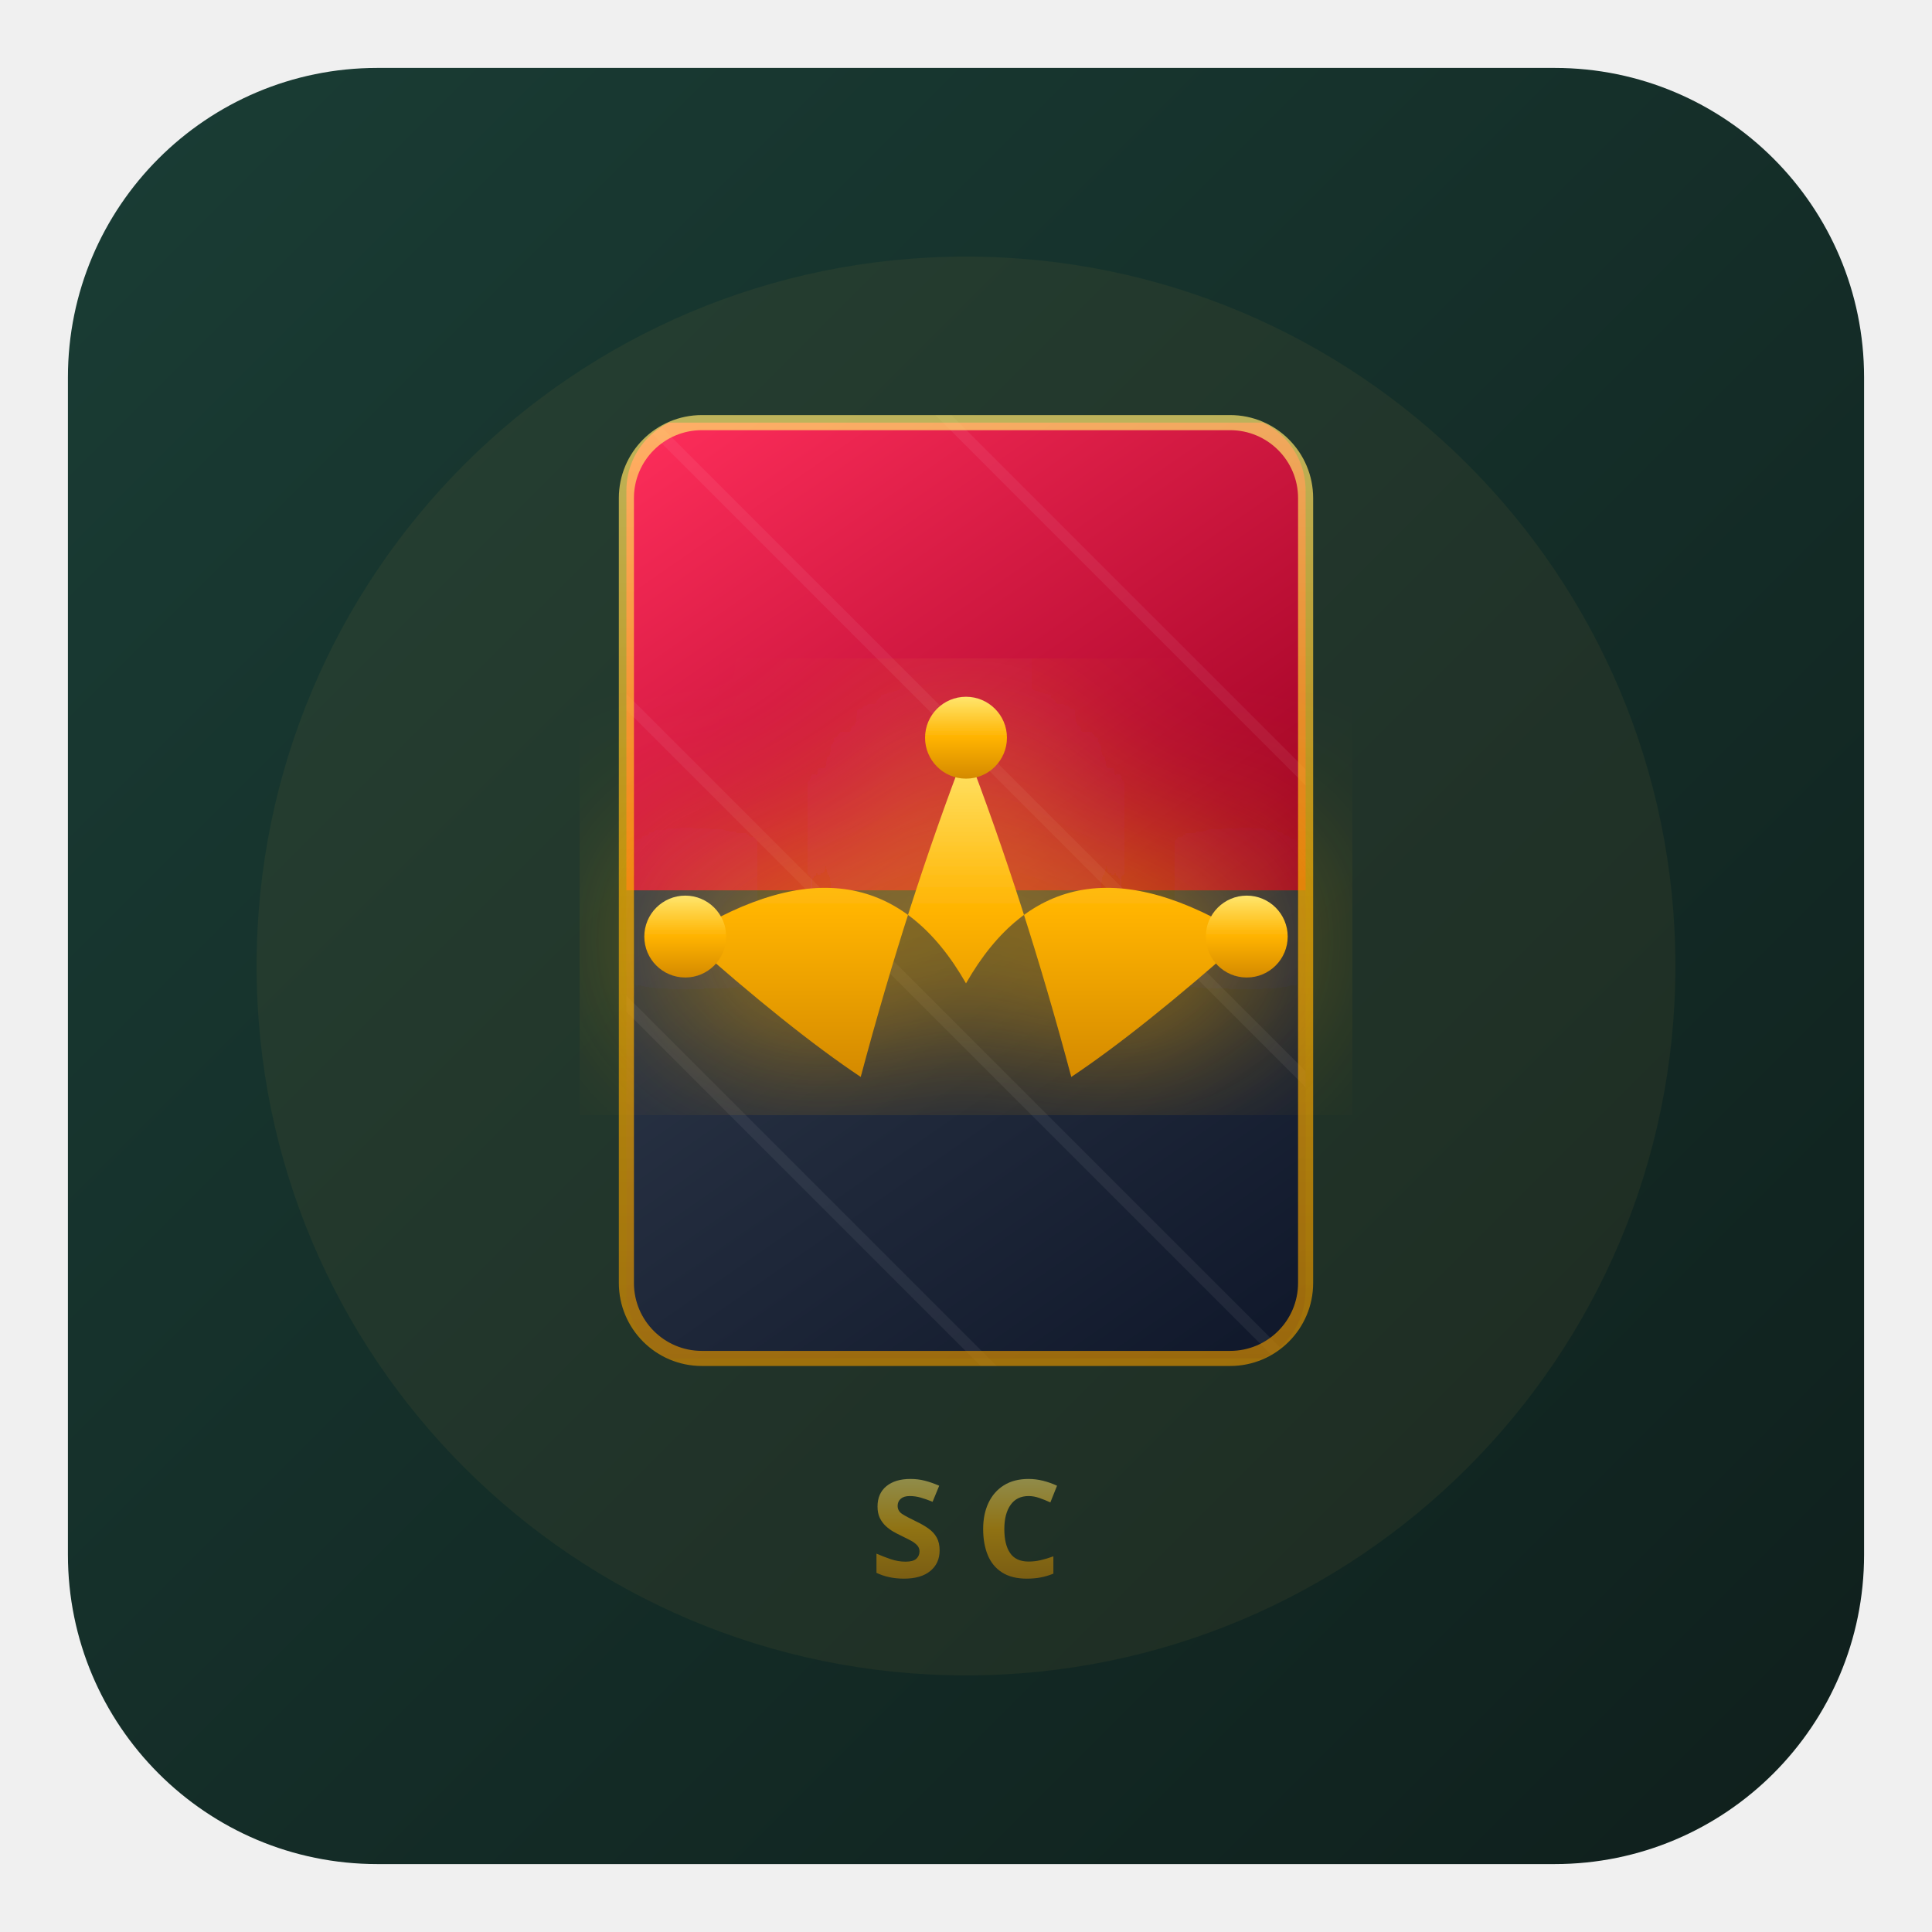
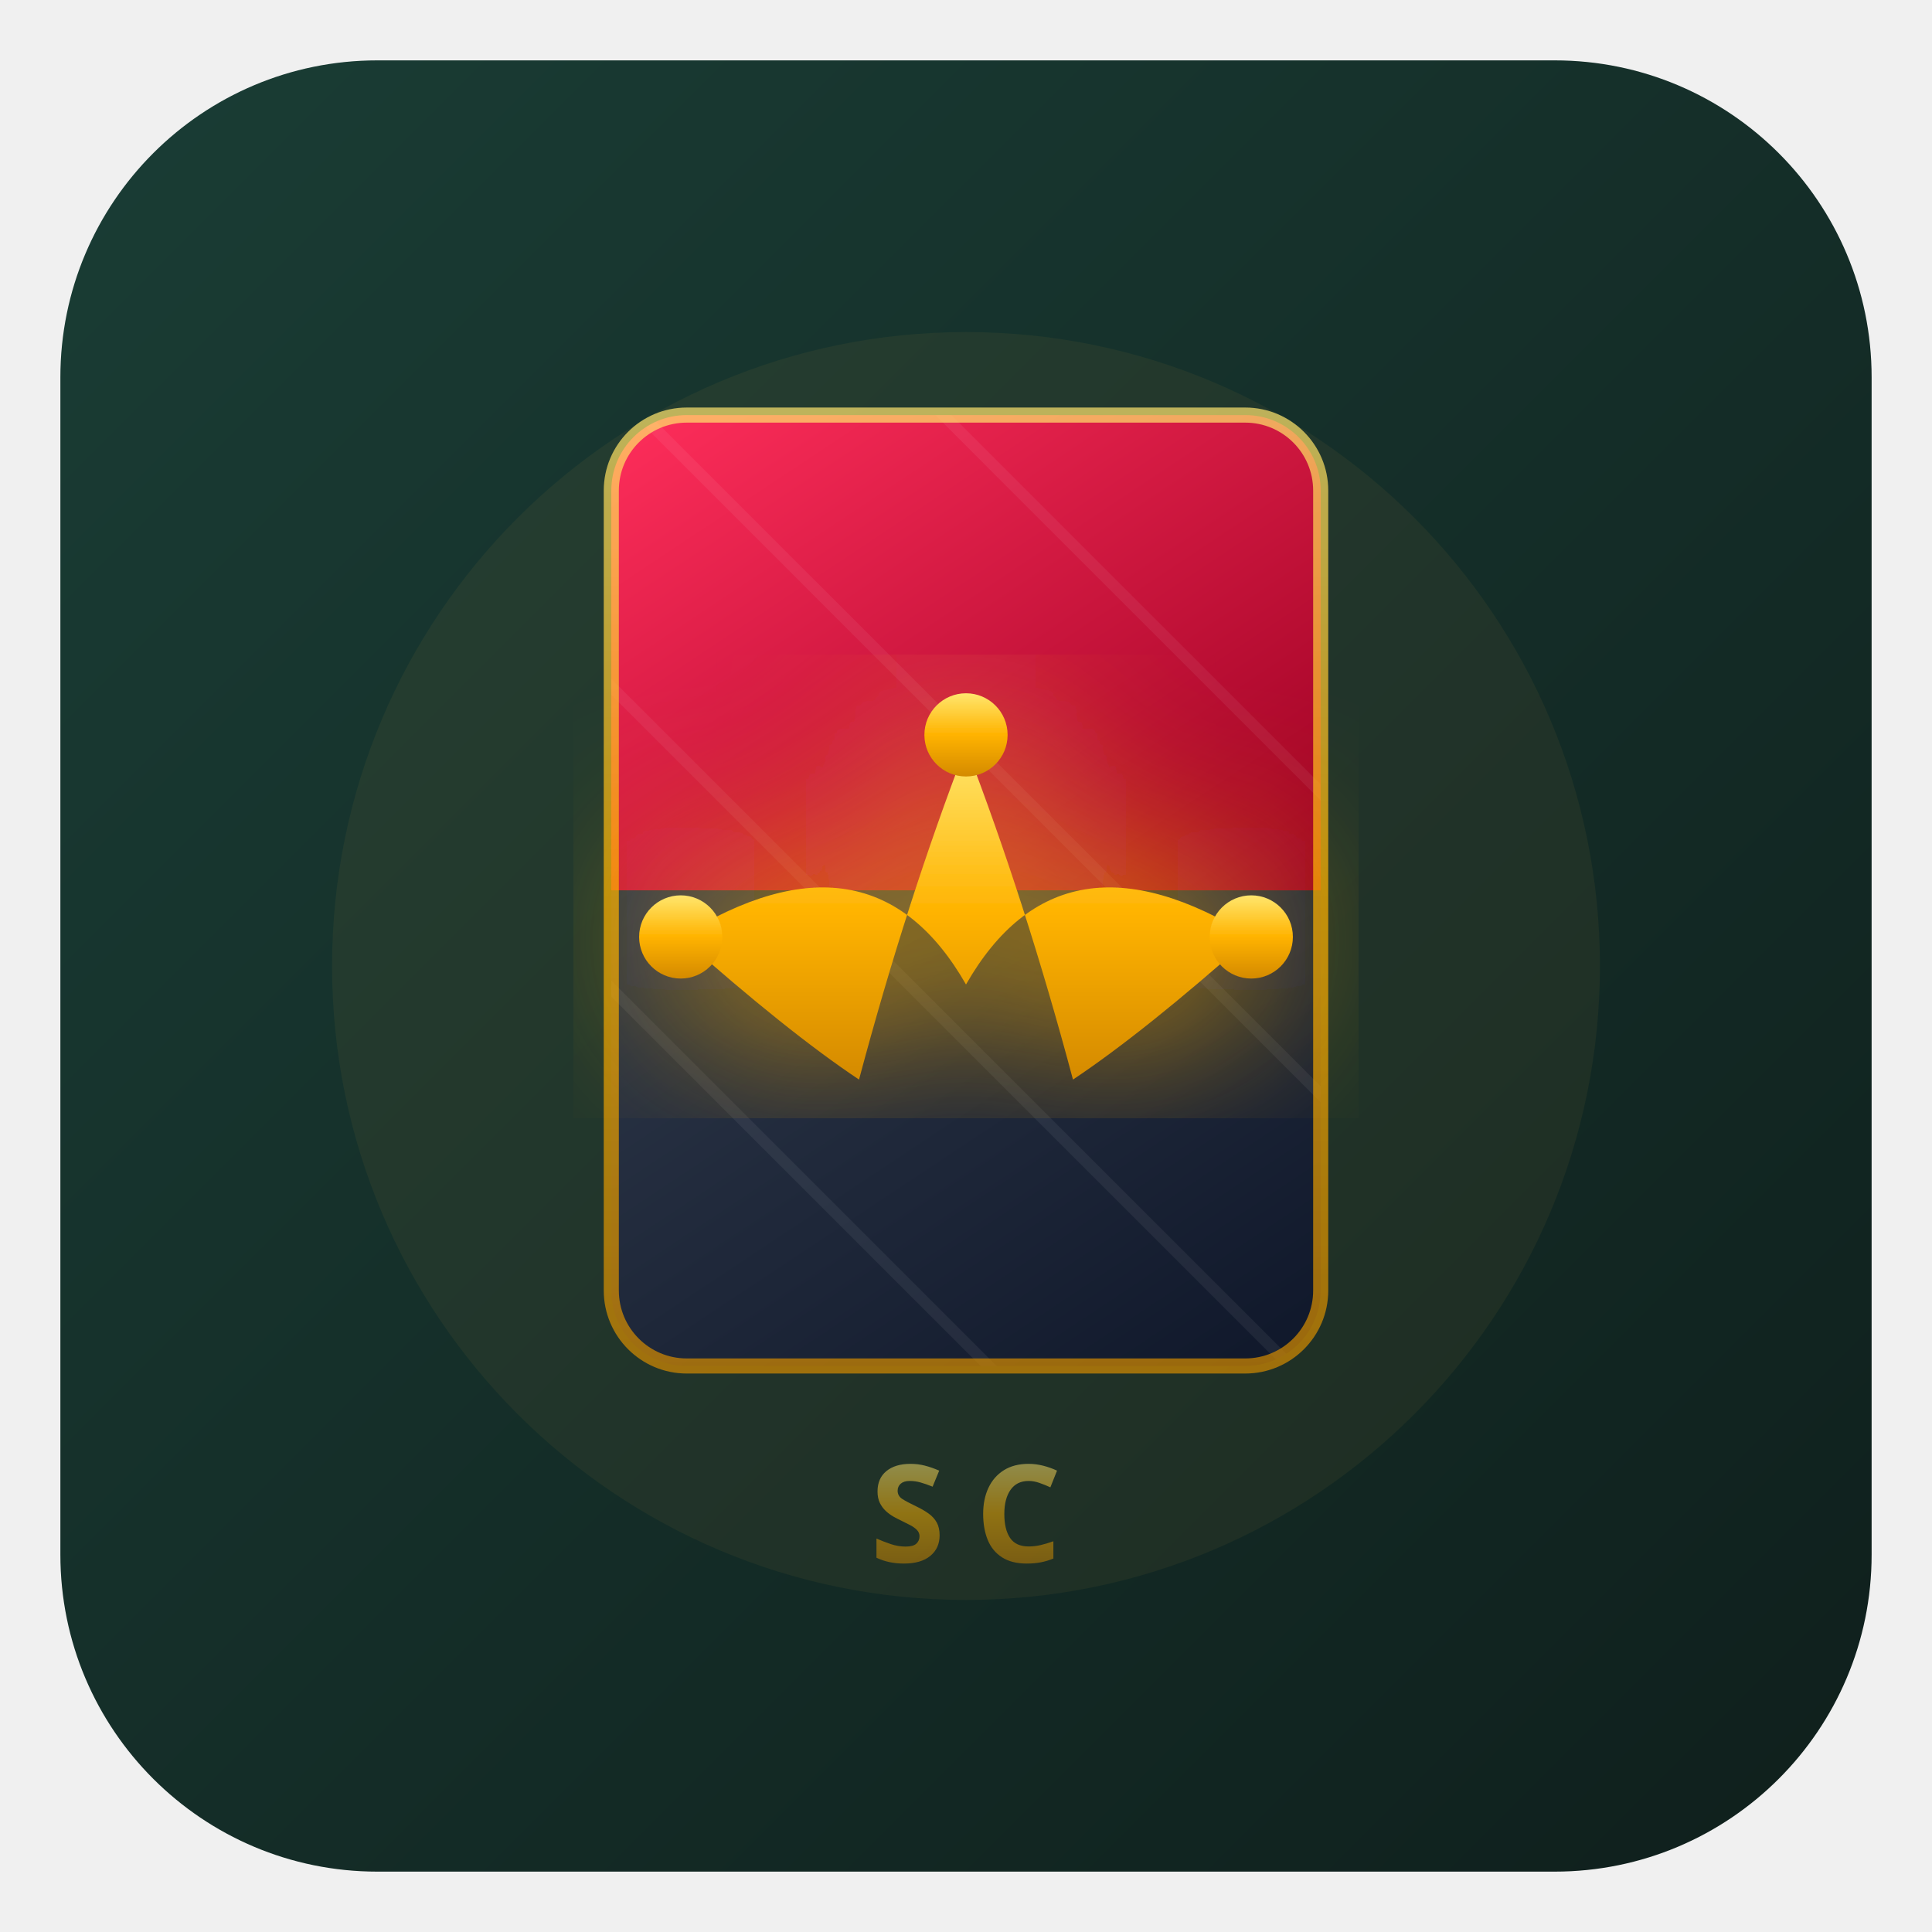
<svg xmlns="http://www.w3.org/2000/svg" viewBox="0 0 512 512" width="512" height="512">
  <defs>
    <linearGradient id="bg-grad" x1="0%" y1="0%" x2="100%" y2="100%">
      <stop offset="0%" stop-color="#1a3d35" />
      <stop offset="100%" stop-color="#0f1f1c" />
    </linearGradient>
    <linearGradient id="card-top" x1="0%" y1="0%" x2="100%" y2="100%">
      <stop offset="0%" stop-color="#ff2e5b" />
      <stop offset="100%" stop-color="#9b0022" />
    </linearGradient>
    <linearGradient id="card-bot" x1="0%" y1="0%" x2="100%" y2="100%">
      <stop offset="0%" stop-color="#2d3748" />
      <stop offset="100%" stop-color="#0f172a" />
    </linearGradient>
    <linearGradient id="gold" x1="0%" y1="0%" x2="0%" y2="100%">
      <stop offset="0%" stop-color="#ffe66d" />
      <stop offset="50%" stop-color="#ffb300" />
      <stop offset="100%" stop-color="#d48a00" />
    </linearGradient>
    <filter id="glow">
      <feGaussianBlur stdDeviation="8" result="blur" />
      <feMerge>
        <feMergeNode in="blur" />
        <feMergeNode in="SourceGraphic" />
      </feMerge>
    </filter>
    <clipPath id="card-clip">
-       <rect x="166" y="110" width="180" height="252" rx="20" />
+       <rect x="162" y="110" width="188" height="252" rx="20" />
    </clipPath>
  </defs>
-   <rect x="18" y="18" width="476" height="476" rx="82" fill="url(#bg-grad)" />
-   <circle cx="256" cy="256" r="188" fill="#e6b23c" opacity="0.06" />
+   <rect x="16" y="16" width="480" height="480" rx="84" fill="url(#bg-grad)" />
+   <circle cx="256" cy="256" r="168" fill="#e6b23c" opacity="0.06" />
  <g clip-path="url(#card-clip)">
-     <rect x="166" y="112" width="180" height="124" fill="url(#card-top)" />
-     <rect x="166" y="236" width="180" height="124" fill="url(#card-bot)" />
+     <rect x="162" y="110" width="188" height="126" fill="url(#card-top)" />
+     <rect x="162" y="236" width="188" height="126" fill="url(#card-bot)" />
    <g opacity="0.06" stroke="#ffffff" stroke-width="3">
      <line x1="120" y1="140" x2="400" y2="420" />
      <line x1="160" y1="100" x2="400" y2="340" />
      <line x1="200" y1="60" x2="400" y2="260" />
      <line x1="80" y1="180" x2="360" y2="460" />
    </g>
  </g>
-   <rect x="166" y="112" width="180" height="248" rx="20" fill="none" stroke="url(#gold)" stroke-width="4" opacity="0.7" />
-   <g fill="url(#gold)" filter="url(#glow)" transform="translate(256, 242) scale(3.1) translate(-50, -36)">
+   <rect x="162" y="110" width="188" height="252" rx="20" fill="none" stroke="url(#gold)" stroke-width="4" opacity="0.7" />
+   <g fill="url(#gold)" filter="url(#glow)" transform="translate(256, 242) scale(3.15) translate(-50, -36)">
    <path d="M 50,42 Q 42,28 26,38 Q 35,46 41,50 Q 45,35 50,22 Q 55,35 59,50              Q 65,46 74,38 Q 58,28 50,42 Z" />
    <circle cx="26" cy="38" r="3.5" />
    <circle cx="50" cy="21" r="3.5" />
    <circle cx="74" cy="38" r="3.5" />
  </g>
-   <text x="256" y="418" text-anchor="middle" font-family="system-ui, sans-serif" font-weight="700" font-size="36" fill="url(#gold)" opacity="0.5" letter-spacing="8">SC</text>
+   <text x="256" y="414" text-anchor="middle" font-family="system-ui, sans-serif" font-weight="700" font-size="36" fill="url(#gold)" opacity="0.5" letter-spacing="8">SC</text>
</svg>
